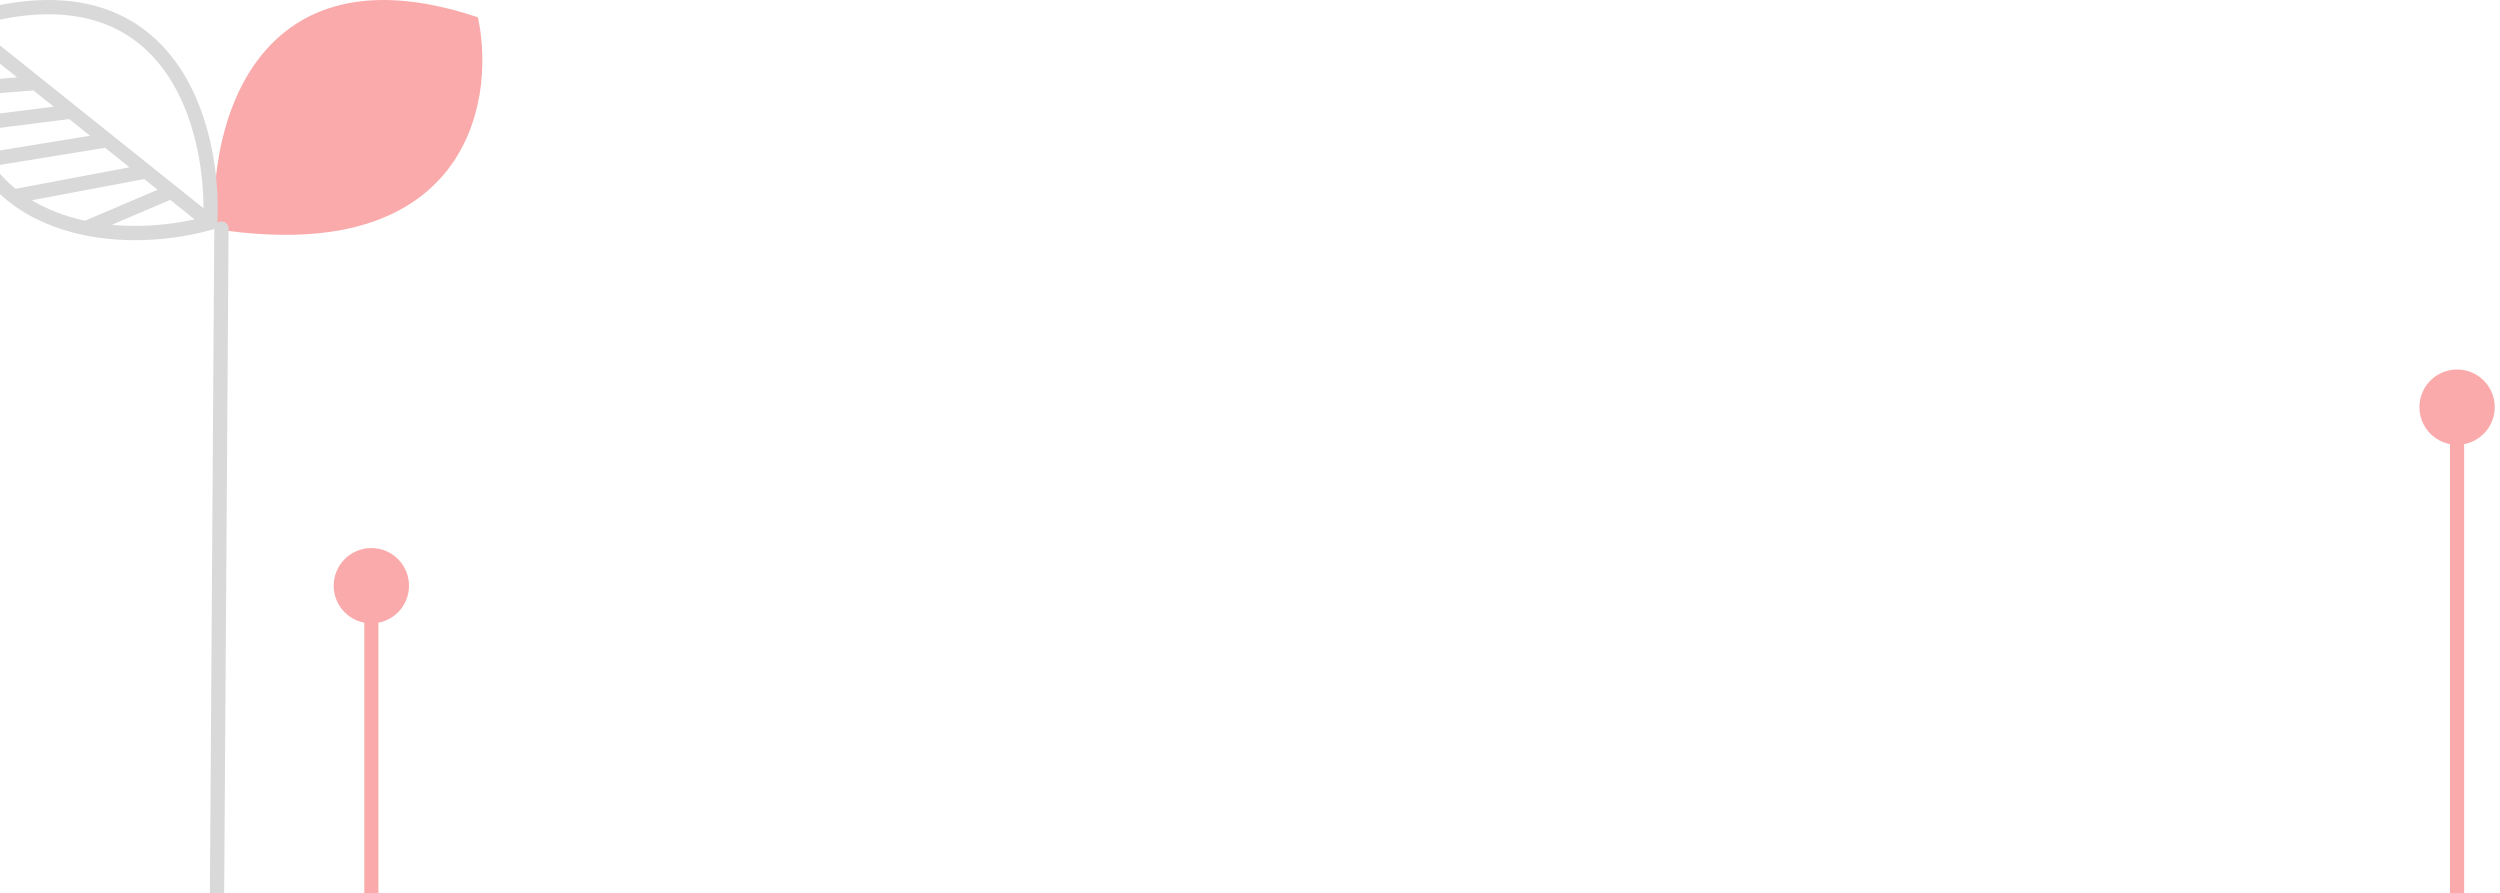
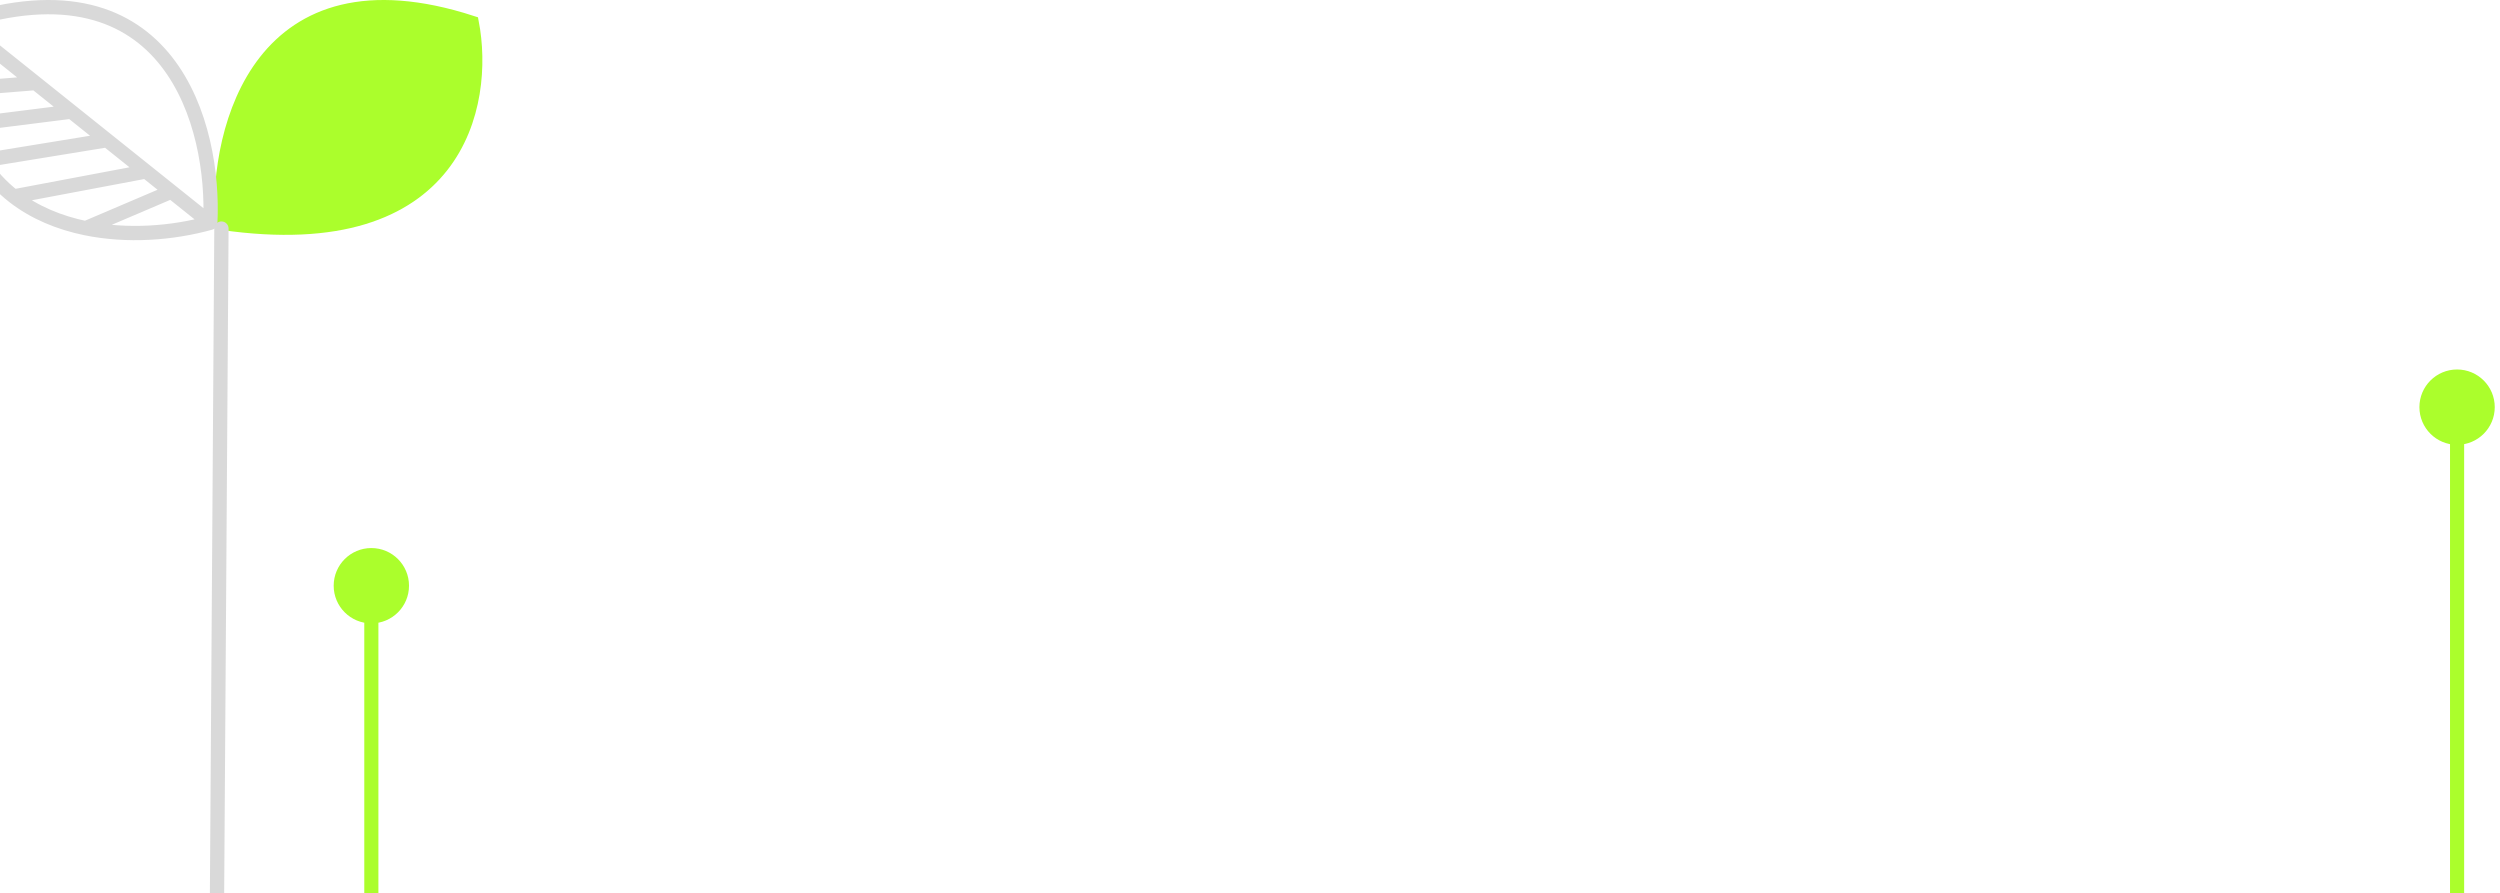
<svg xmlns="http://www.w3.org/2000/svg" width="350" height="125" viewBox="0 0 350 125" fill="none">
-   <path d="M31.048 31.191C30.381 17.857 36.448 -6.409 66.048 3.191C68.214 14.524 64.248 35.991 31.048 31.191Z" fill="#FAAAAA" stroke="#FAAAAA" stroke-width="2" stroke-linecap="round" />
+   <path d="M31.048 31.191C30.381 17.857 36.448 -6.409 66.048 3.191C68.214 14.524 64.248 35.991 31.048 31.191Z" fill="#ABFE2C" stroke="#ABFE2C" stroke-width="2" stroke-linecap="round" />
  <path d="M29.441 31.191C30.108 17.857 24.041 -6.409 -5.559 3.191M29.441 31.191C24.097 32.681 17.79 33.141 11.989 31.946M29.441 31.191L23.989 26.829M-5.559 3.191L-0.285 7.41M-5.559 3.191C-5.767 4.662 -5.898 6.067 -5.96 7.41M11.989 31.946C8.301 31.186 4.817 29.757 1.916 27.5M11.989 31.946L23.989 26.829M20.453 24L1.916 27.5M20.453 24L14.989 19.629M20.453 24L23.989 26.829M1.916 27.5C0.173 26.144 -1.36 24.489 -2.601 22.5M14.989 19.629L-2.601 22.5M14.989 19.629L9.989 15.629M-2.601 22.5C-3.523 21.022 -4.284 19.36 -4.851 17.5M9.989 15.629L-4.851 17.5M9.989 15.629L4.989 11.629M-4.851 17.5C-5.317 15.97 -5.651 14.306 -5.835 12.5M4.989 11.629L-5.835 12.5M4.989 11.629L-0.285 7.41M-5.835 12.5C-5.996 10.915 -6.042 9.22 -5.96 7.41M-0.285 7.41H-5.96" stroke="#D9D9D9" stroke-width="2" stroke-linecap="round" />
  <path d="M31 32L28 485" stroke="#D9D9D9" stroke-width="2" stroke-linecap="round" />
-   <path d="M57.262 82C57.262 84.912 54.901 87.273 51.989 87.273C49.076 87.273 46.715 84.912 46.715 82C46.715 79.088 49.076 76.727 51.989 76.727C54.901 76.727 57.262 79.088 57.262 82ZM51.989 177.349L51.001 177.387L51 177.368L51 177.349L51.989 177.349ZM-18 192.989C-18.546 192.989 -18.989 192.546 -18.989 192C-18.989 191.454 -18.546 191.011 -18 191.011L-18 192.989ZM52.977 82L52.977 177.349L51 177.349L51 82L52.977 82ZM52.977 177.311C53.089 180.214 52.424 184.074 50.54 187.244C48.629 190.458 45.436 192.989 40.603 192.989L40.603 191.011C44.608 191.011 47.214 188.969 48.84 186.233C50.492 183.453 51.101 179.988 51.001 177.387L52.977 177.311ZM40.603 192.989L-18 192.989L-18 191.011L40.603 191.011L40.603 192.989Z" fill="#FAAAAA" />
-   <path d="M349.265 57C349.265 59.912 346.904 62.273 343.992 62.273C341.079 62.273 338.718 59.912 338.718 57C338.718 54.088 341.079 51.727 343.992 51.727C346.904 51.727 349.265 54.088 349.265 57ZM343.992 148.015L343.003 148.044L343.003 148.03L343.003 148.015L343.992 148.015ZM292 162.989C291.454 162.989 291.011 162.546 291.011 162C291.011 161.454 291.454 161.011 292 161.011L292 162.989ZM344.98 57L344.98 148.015L343.003 148.015L343.003 57L344.98 57ZM344.98 147.985C345.062 150.725 344.574 154.381 343.181 157.393C341.785 160.41 339.36 162.989 335.533 162.989L335.533 161.011C338.272 161.011 340.155 159.224 341.386 156.562C342.62 153.895 343.079 150.559 343.003 148.044L344.98 147.985ZM335.533 162.989L292 162.989L292 161.011L335.533 161.011L335.533 162.989Z" fill="#FAAAAA" />
+   <path d="M57.262 82C57.262 84.912 54.901 87.273 51.989 87.273C49.076 87.273 46.715 84.912 46.715 82C46.715 79.088 49.076 76.727 51.989 76.727C54.901 76.727 57.262 79.088 57.262 82ZM51.989 177.349L51.001 177.387L51 177.368L51 177.349L51.989 177.349ZM-18 192.989C-18.546 192.989 -18.989 192.546 -18.989 192C-18.989 191.454 -18.546 191.011 -18 191.011L-18 192.989ZM52.977 82L52.977 177.349L51 177.349L51 82L52.977 82ZM52.977 177.311C53.089 180.214 52.424 184.074 50.54 187.244C48.629 190.458 45.436 192.989 40.603 192.989L40.603 191.011C44.608 191.011 47.214 188.969 48.84 186.233C50.492 183.453 51.101 179.988 51.001 177.387L52.977 177.311ZM40.603 192.989L-18 192.989L-18 191.011L40.603 191.011L40.603 192.989Z" fill="#ABFE2C" />
+   <path d="M349.265 57C349.265 59.912 346.904 62.273 343.992 62.273C341.079 62.273 338.718 59.912 338.718 57C338.718 54.088 341.079 51.727 343.992 51.727C346.904 51.727 349.265 54.088 349.265 57ZM343.992 148.015L343.003 148.044L343.003 148.03L343.003 148.015L343.992 148.015ZM292 162.989C291.454 162.989 291.011 162.546 291.011 162C291.011 161.454 291.454 161.011 292 161.011L292 162.989ZM344.98 57L344.98 148.015L343.003 148.015L343.003 57L344.98 57ZM344.98 147.985C345.062 150.725 344.574 154.381 343.181 157.393C341.785 160.41 339.36 162.989 335.533 162.989L335.533 161.011C338.272 161.011 340.155 159.224 341.386 156.562C342.62 153.895 343.079 150.559 343.003 148.044L344.98 147.985ZM335.533 162.989L292 162.989L292 161.011L335.533 161.011L335.533 162.989Z" fill="#ABFE2C" />
</svg>
